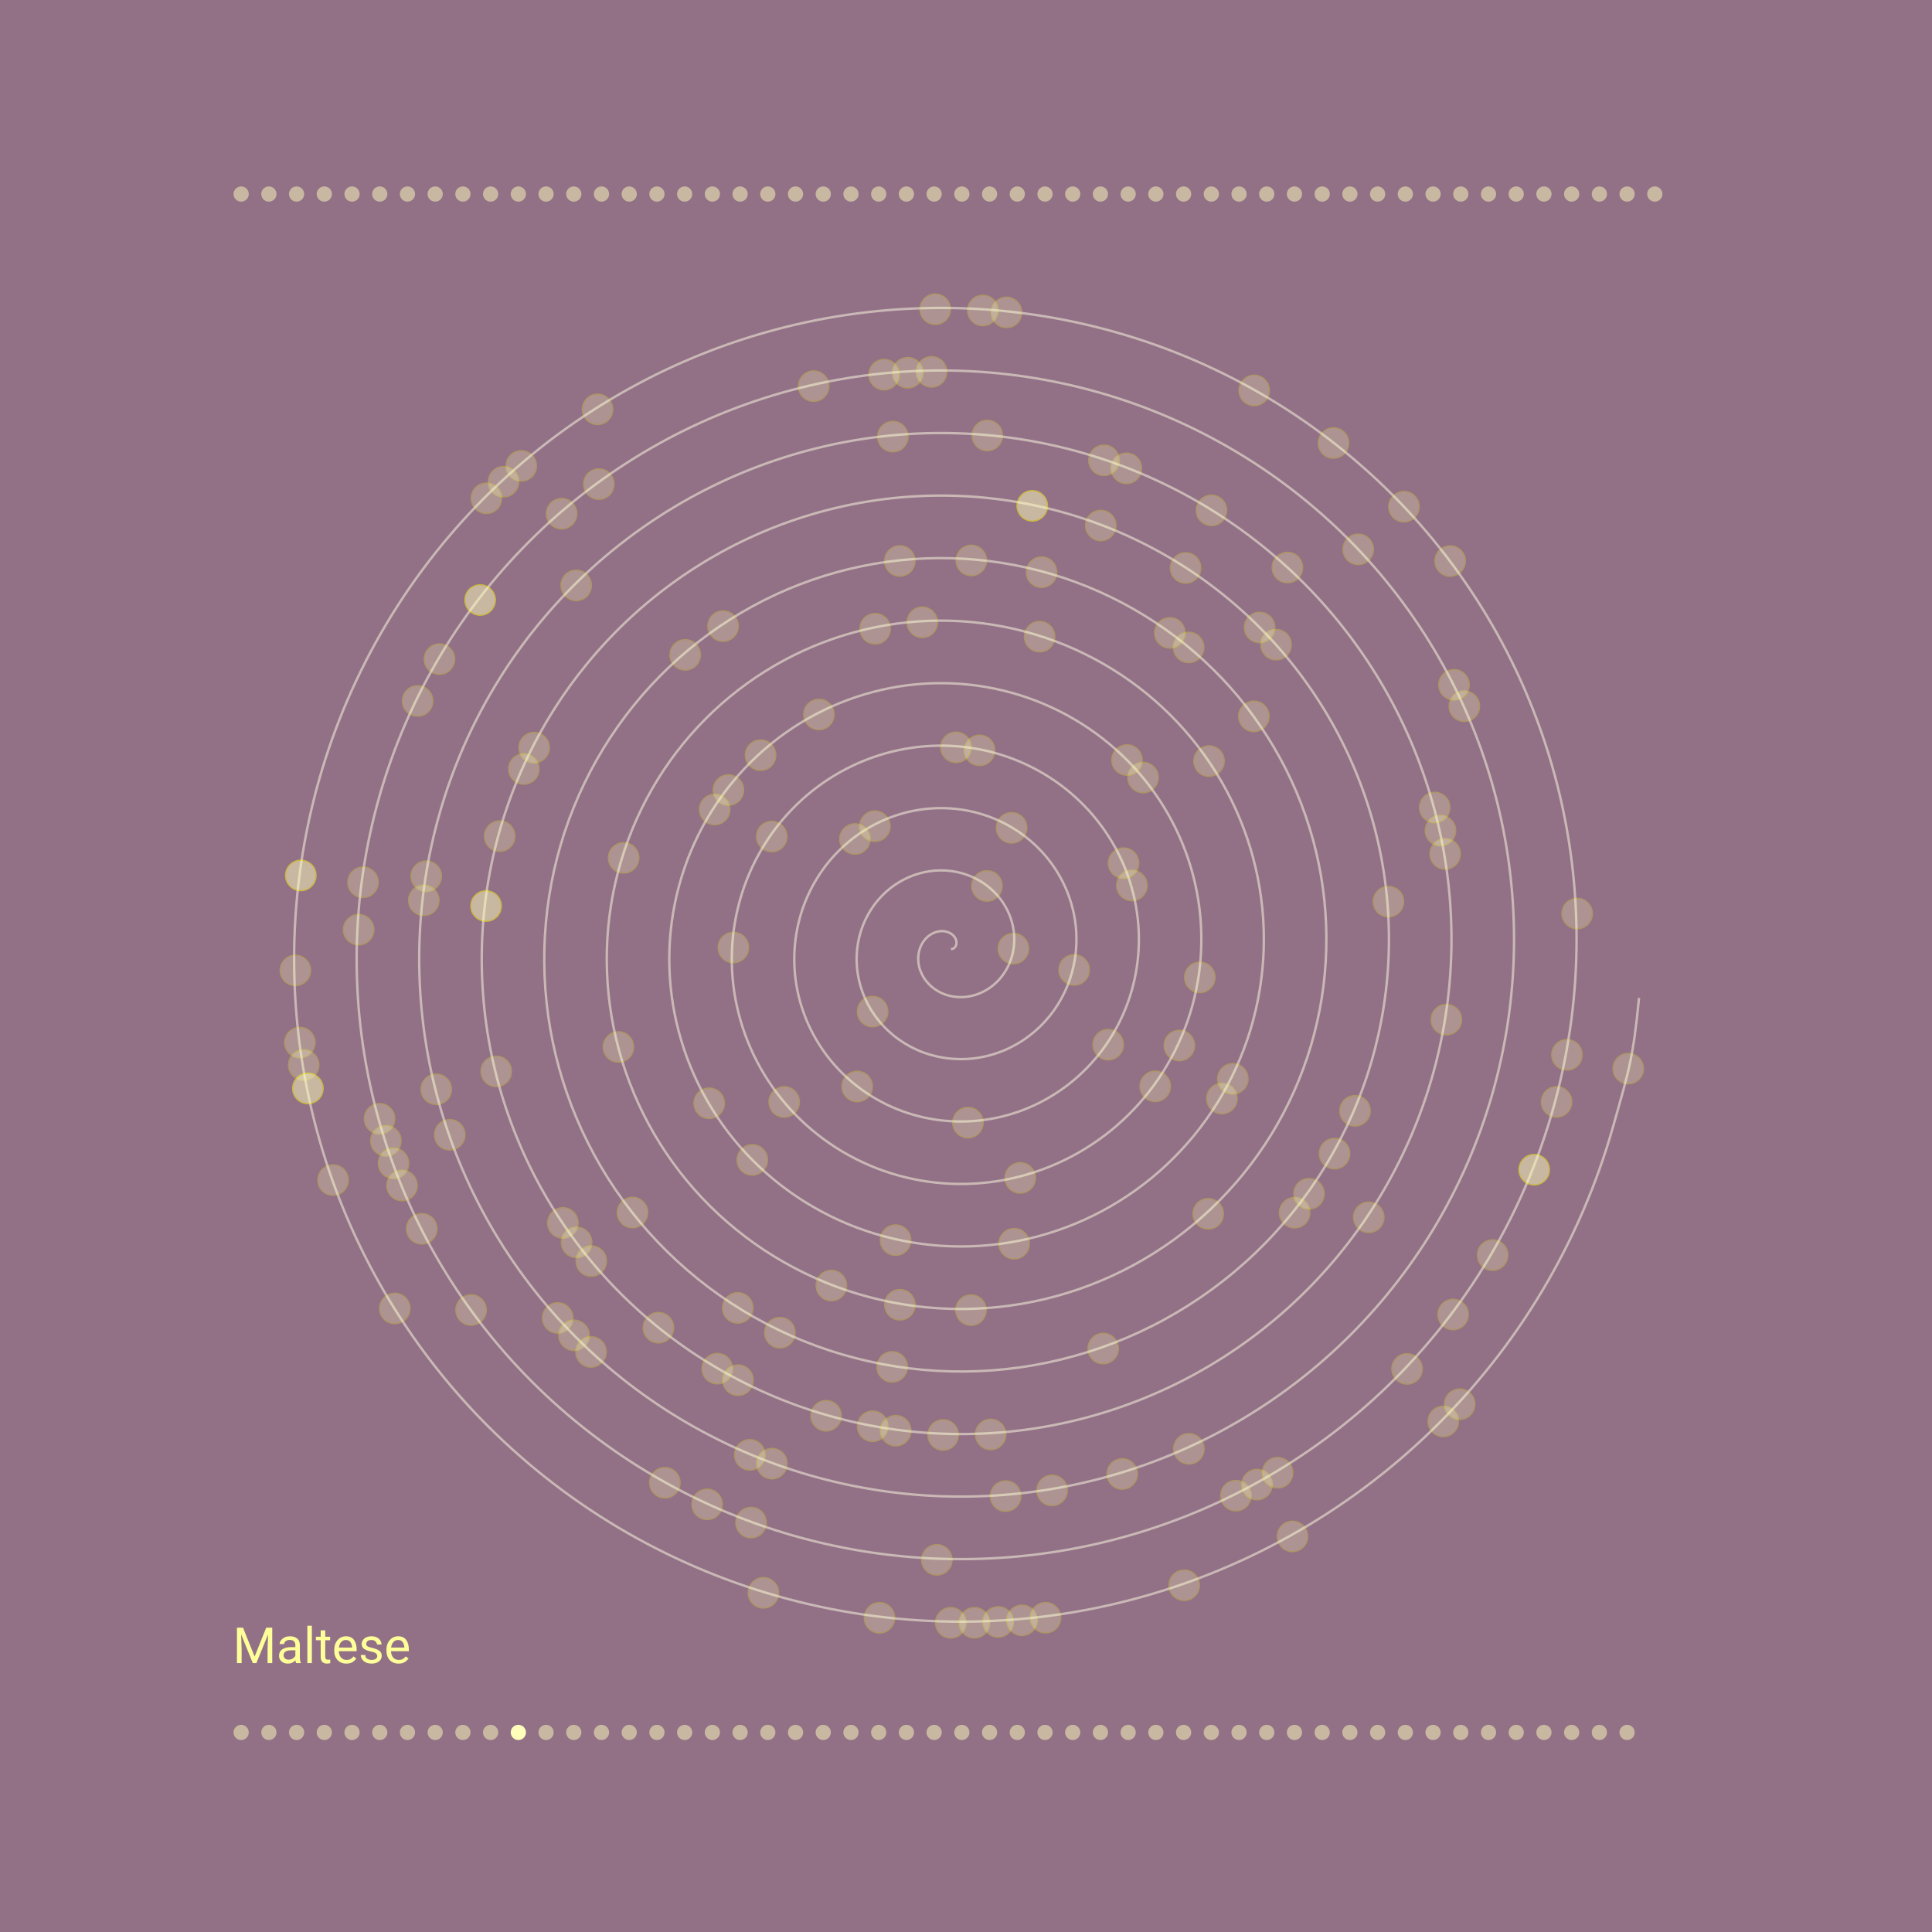
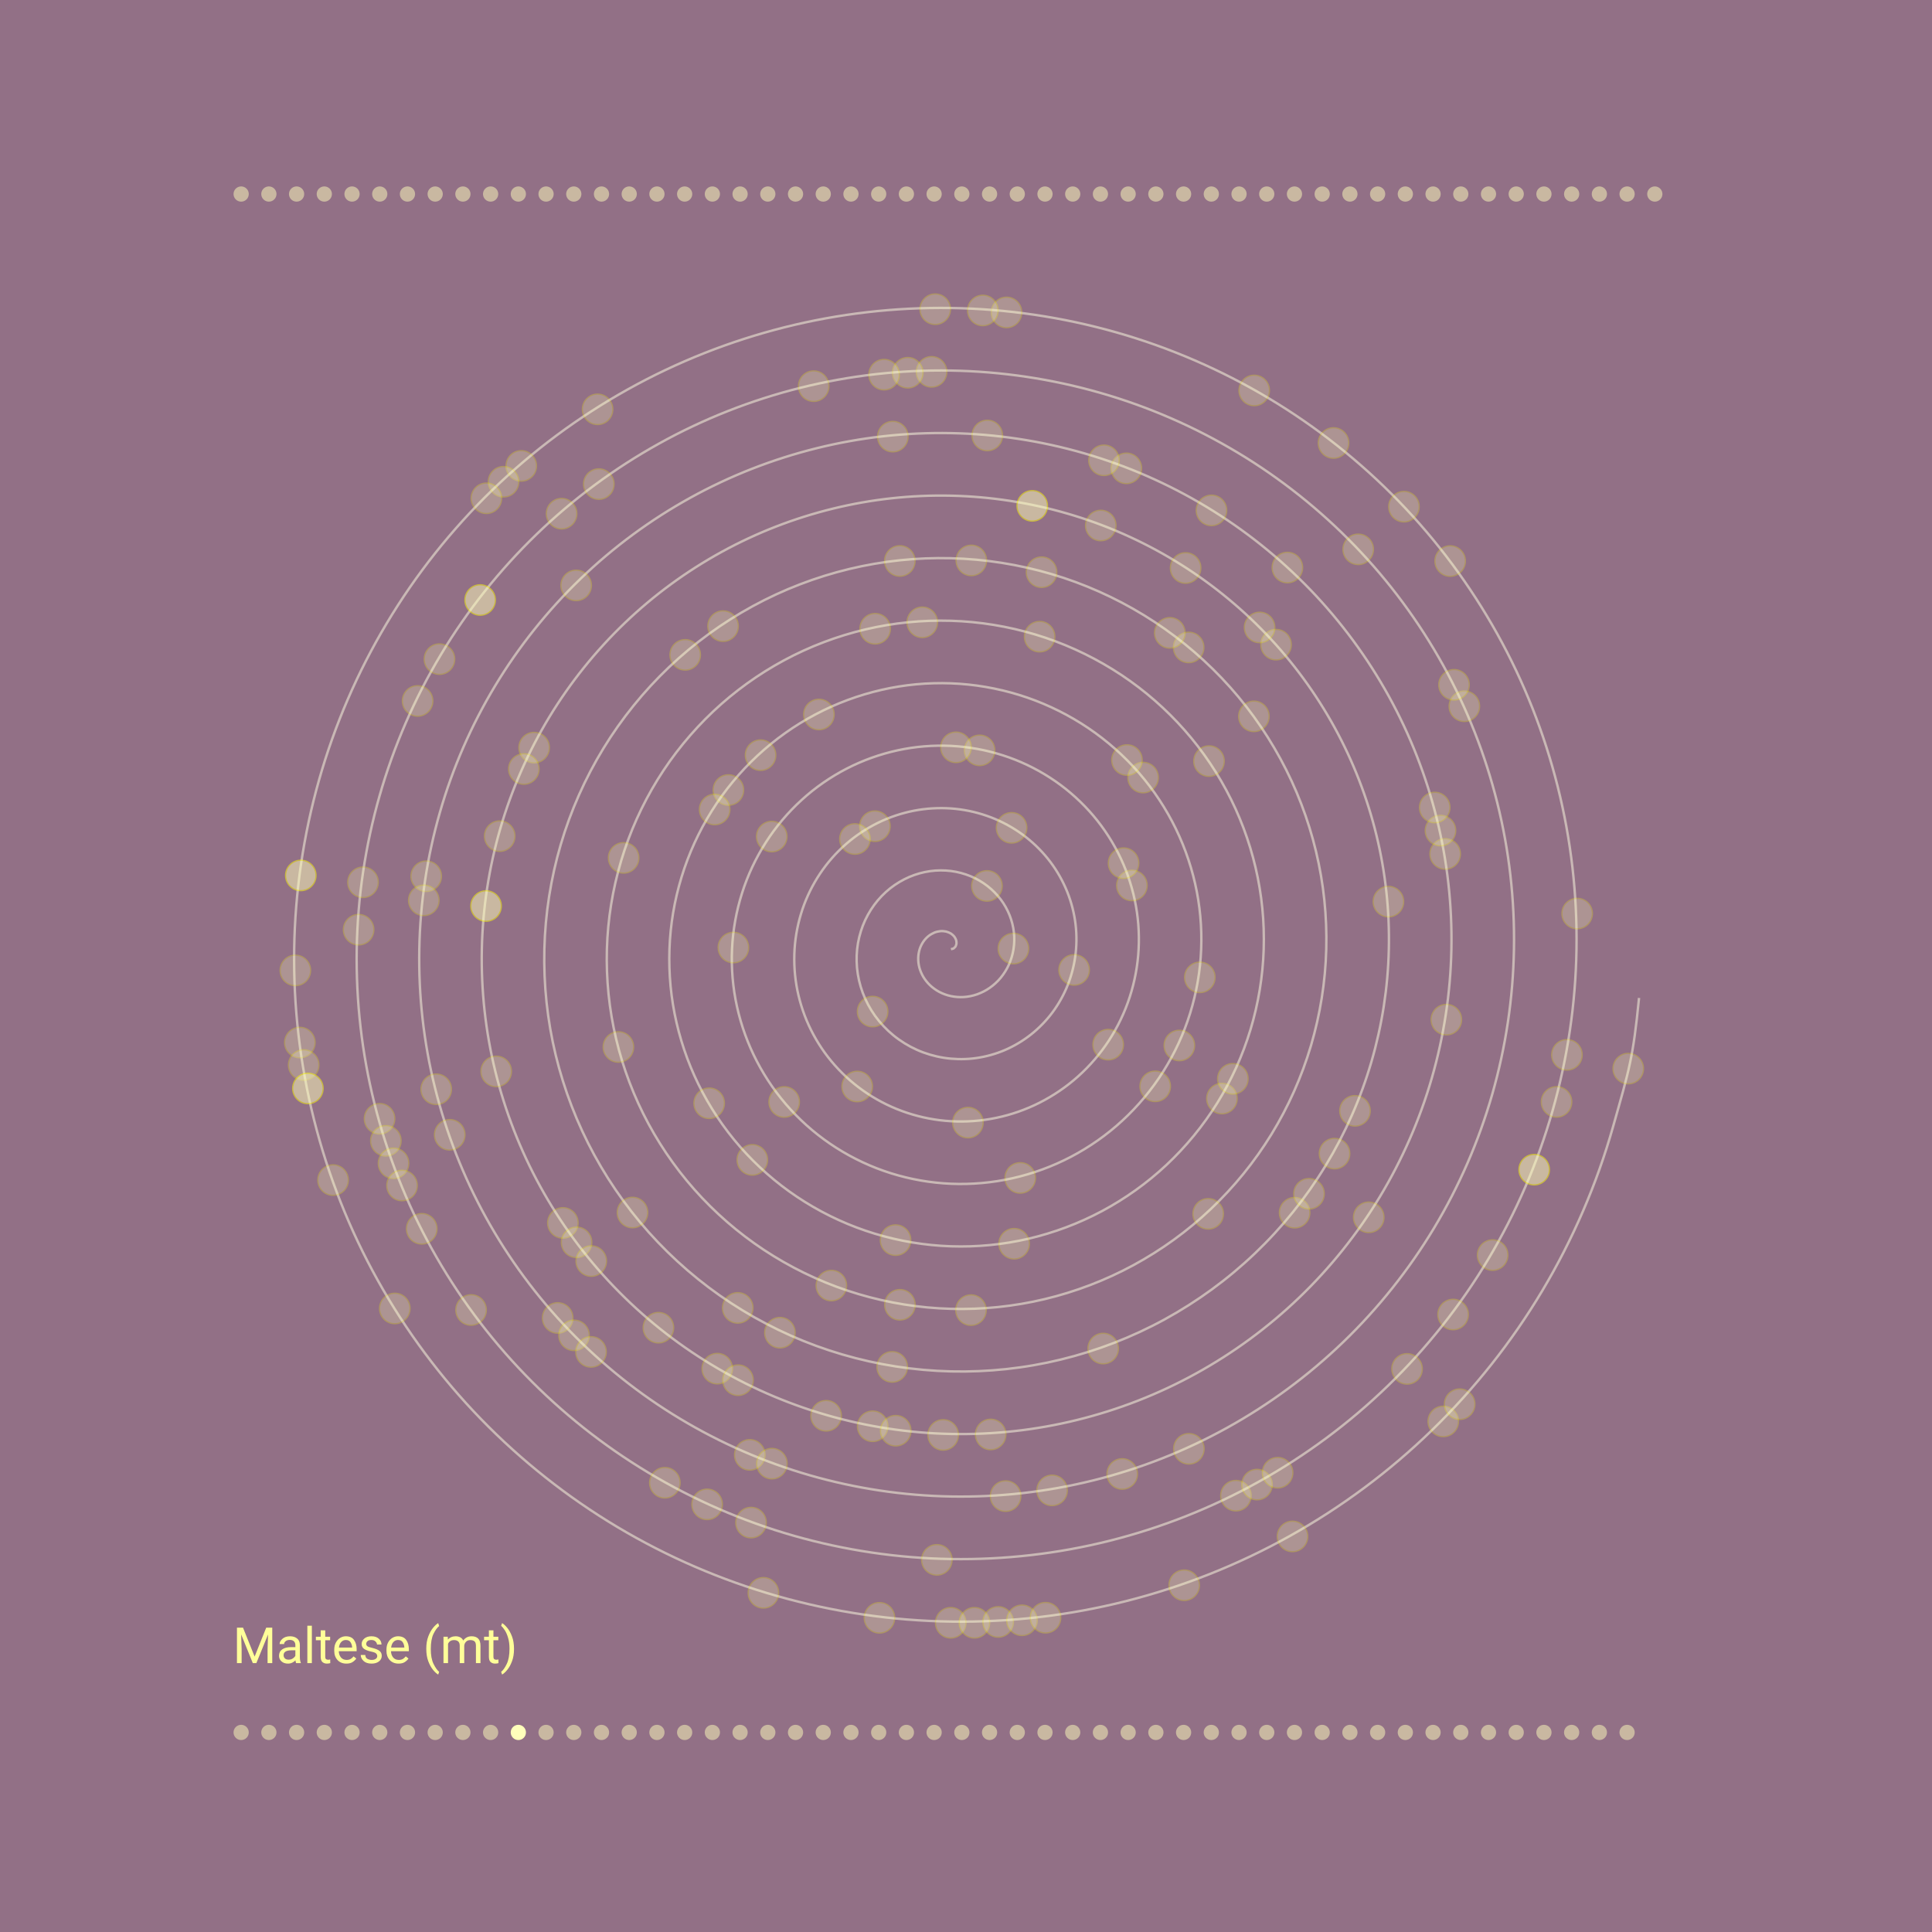
<svg xmlns="http://www.w3.org/2000/svg" version="1.1" id="Layer_1" x="0px" y="0px" width="697px" height="697px" viewBox="0 0 697 697" enable-background="new 0 0 697 697" xml:space="preserve">
  <g id="bg">
    <rect fill="#927086" width="697" height="697" />
  </g>
  <g id="spiral">
    <path d="m343.07 342.44s0.837-0.203 0.908-0.238c0.066-0.044 0.633-0.564 0.722-0.696 0.088-0.141 0.339-0.812 0.365-1.058s-0.02-0.952-0.115-1.261c-0.092-0.317-0.41-0.961-0.666-1.287-0.25-0.326-0.794-0.837-1.216-1.104-0.414-0.256-1.143-0.582-1.701-0.715-0.562-0.132-1.4-0.211-2.06-0.158-0.655 0.063-1.538 0.246-2.223 0.529-0.684 0.291-1.521 0.766-2.158 1.287-0.637 0.52-1.347 1.269-1.849 2.027-0.502 0.748-1.001 1.727-1.295 2.672-0.292 0.941-0.503 2.097-0.521 3.164-0.019 1.066 0.104 2.311 0.403 3.422 0.303 1.106 0.795 2.334 1.431 3.393 0.635 1.049 1.487 2.15 2.45 3.051 0.962 0.898 2.145 1.771 3.386 2.415 1.244 0.646 2.688 1.183 4.137 1.479 1.448 0.303 3.066 0.439 4.628 0.338 1.556-0.105 3.227-0.424 4.777-0.971 1.553-0.549 3.147-1.343 4.559-2.328 1.418-0.986 2.801-2.224 3.953-3.613 1.146-1.395 2.197-3.023 2.975-4.752 0.775-1.719 1.375-3.649 1.675-5.598 0.311-1.948 0.375-4.037 0.143-6.082-0.229-2.037-0.74-4.152-1.533-6.136-0.795-1.982-1.877-3.967-3.217-5.729-1.344-1.771-2.969-3.446-4.793-4.85-1.82-1.408-3.9-2.635-6.105-3.543-2.202-0.898-4.607-1.561-7.06-1.867-2.441-0.303-5.021-0.31-7.541 0.052-2.526 0.36-5.085 1.058-7.501 2.099-2.411 1.04-4.773 2.435-6.898 4.116-2.114 1.692-4.09 3.702-5.741 5.96-1.65 2.248-3.066 4.787-4.104 7.467-1.03 2.678-1.755 5.57-2.063 8.517-0.302 2.943-0.236 6.003 0.247 9.008 0.488 2.998 1.375 6.013 2.661 8.859 1.286 2.848 2.971 5.59 5.018 8.064 2.034 2.469 4.441 4.74 7.123 6.636 2.68 1.905 5.668 3.511 8.821 4.675 3.165 1.161 6.541 1.945 9.979 2.245 3.438 0.312 6.99 0.188 10.463-0.431 3.48-0.616 6.955-1.692 10.228-3.229 3.271-1.541 6.407-3.524 9.229-5.914 2.824-2.391 5.396-5.186 7.541-8.285 2.146-3.112 3.936-6.551 5.229-10.189 1.286-3.643 2.141-7.513 2.44-11.441 0.31-3.933 0.115-7.968-0.625-11.928-0.744-3.95-2.006-7.881-3.791-11.572-1.779-3.703-4.063-7.238-6.805-10.402-2.742-3.174-5.926-6.047-9.465-8.438-3.538-2.398-7.433-4.372-11.547-5.791-4.116-1.43-8.472-2.337-12.899-2.644-4.428-0.303-8.947-0.046-13.381 0.818-4.437 0.872-8.814 2.328-12.945 4.354-4.13 2.037-8.047 4.619-11.568 7.705s-6.69 6.664-9.331 10.632c-2.646 3.967-4.81 8.313-6.361 12.905-1.542 4.602-2.521 9.44-2.829 14.359-0.304 4.92 0.018 9.934 1.014 14.843 1.005 4.92 2.641 9.748 4.919 14.308 2.274 4.56 5.161 8.868 8.601 12.737 3.438 3.869 7.403 7.335 11.8 10.226 4.39 2.895 9.198 5.246 14.271 6.92 5.068 1.676 10.401 2.727 15.815 3.023 5.416 0.309 10.917-0.08 16.308-1.207 5.39-1.121 10.683-2.953 15.664-5.477 4.984-2.53 9.688-5.712 13.906-9.495 4.219-3.787 7.99-8.146 11.125-12.967 3.137-4.82 5.682-10.084 7.484-15.639 1.801-5.543 2.906-11.362 3.213-17.276 0.307-5.906-0.144-11.9-1.396-17.764-1.258-5.87-3.271-11.607-6.043-17.021-2.768-5.412-6.258-10.506-10.395-15.083-4.135-4.565-8.887-8.63-14.137-12.016-5.247-3.387-10.966-6.116-16.988-8.049-6.025-1.93-12.336-3.103-18.741-3.41-6.399-0.301-12.879 0.212-19.226 1.597-6.342 1.385-12.547 3.587-18.387 6.602-5.84 3.023-11.323 6.805-16.24 11.293-4.921 4.485-9.291 9.625-12.92 15.303-3.631 5.677-6.554 11.848-8.611 18.354-2.059 6.497-3.292 13.301-3.602 20.195-0.304 6.901 0.273 13.864 1.785 20.688 1.512 6.815 3.904 13.479 7.171 19.745 3.261 6.269 7.352 12.147 12.184 17.41 4.84 5.271 10.37 9.935 16.475 13.813 6.102 3.88 12.732 6.989 19.71 9.178 6.982 2.188 14.271 3.48 21.659 3.79 7.391 0.311 14.852-0.338 22.146-1.976 7.3-1.641 14.412-4.225 21.109-7.73 6.693-3.51 12.967-7.896 18.582-13.08 5.615-5.185 10.586-11.115 14.707-17.642 4.125-6.53 7.426-13.619 9.736-21.073 2.315-7.457 3.682-15.242 3.983-23.122 0.31-7.883-0.396-15.832-2.168-23.607-1.764-7.768-4.537-15.338-8.297-22.462-3.754-7.122-8.443-13.786-13.979-19.755-5.527-5.959-11.851-11.23-18.812-15.604-6.959-4.372-14.5-7.86-22.434-10.305-7.933-2.441-16.201-3.87-24.58-4.179-8.374-0.31-16.814 0.468-25.063 2.362-8.251 1.896-16.28 4.857-23.831 8.859-7.55 4.002-14.604 9.001-20.911 14.88-6.316 5.88-11.895 12.587-16.509 19.977-4.619 7.387-8.295 15.382-10.864 23.792-2.574 8.408-4.063 17.171-4.371 26.04-0.305 8.866 0.533 17.808 2.557 26.523 2.019 8.728 5.17 17.216 9.422 25.192 4.25 7.978 9.543 15.427 15.771 22.081 6.232 6.663 13.338 12.545 21.146 17.399 7.812 4.866 16.273 8.736 25.154 11.434 8.885 2.697 18.136 4.249 27.499 4.56 9.359 0.311 18.785-0.591 27.988-2.741 9.201-2.15 18.146-5.49 26.551-9.986 8.4-4.497 16.242-10.094 23.254-16.67 7.008-6.576 13.188-14.078 18.297-22.313 5.113-8.241 9.168-17.162 11.992-26.516 2.824-9.361 4.446-19.109 4.752-28.967 0.309-9.855-0.662-19.765-2.938-29.442-2.272-9.678-5.81-19.085-10.552-27.909-4.744-8.832-10.641-17.064-17.563-24.426-6.926-7.359-14.814-13.839-23.484-19.19-8.664-5.357-18.041-9.607-27.879-12.562-9.836-2.953-20.07-4.638-30.42-4.945-10.351-0.309-20.75 0.723-30.904 3.13-10.156 2.406-20.01 6.126-29.271 11.115-9.263 4.99-17.881 11.187-25.591 18.459-7.708 7.282-14.485 15.56-20.094 24.655-5.602 9.098-10.036 18.927-13.117 29.239-3.079 10.313-4.829 21.033-5.139 31.875-0.303 10.843 0.794 21.738 3.324 32.369 2.529 10.633 6.443 20.944 11.679 30.632s11.732 18.698 19.358 26.766c7.625 8.058 16.299 15.137 25.82 20.979 9.52 5.854 19.807 10.481 30.598 13.689 10.789 3.209 22.003 5.016 33.338 5.321 11.336 0.311 22.721-0.854 33.834-3.509 11.104-2.661 21.877-6.762 31.988-12.242 10.108-5.482 19.521-12.276 27.926-20.258 8.41-7.969 15.789-17.041 21.889-26.98 6.098-9.953 10.904-20.696 14.246-31.963 3.33-11.27 5.213-22.976 5.521-34.806 0.309-11.829-0.916-23.702-3.703-35.286-2.783-11.582-7.076-22.813-12.81-33.347-5.729-10.543-12.821-20.346-21.146-29.1-8.32-8.753-17.783-16.439-28.158-22.777-10.377-6.346-21.574-11.354-33.316-14.817-11.745-3.456-23.938-5.402-36.265-5.711-12.319-0.31-24.682 0.985-36.745 3.896-12.063 2.917-23.742 7.396-34.713 13.373-10.965 5.977-21.161 13.381-30.268 22.046-9.101 8.674-17.083 18.521-23.677 29.327-6.585 10.797-11.776 22.461-15.374 34.678-3.588 12.219-5.598 24.902-5.905 37.721-0.304 12.816 1.05 25.67 4.092 38.213 3.039 12.535 7.712 24.674 13.937 36.069 6.224 11.392 13.922 21.979 22.945 31.437 9.018 9.448 19.261 17.735 30.49 24.565 11.23 6.841 23.344 12.22 36.043 15.938 12.694 3.721 25.872 5.791 39.178 6.101 13.313 0.312 26.657-1.107 39.668-4.283 13.016-3.164 25.615-8.021 37.438-14.49 11.82-6.473 22.802-14.477 32.601-23.846 9.801-9.36 18.389-20.001 25.475-31.654 7.078-11.661 12.648-24.232 16.496-37.4 3.85-13.181 5.986-26.845 6.289-40.646 0.311-13.796-1.172-27.638-4.469-41.123-3.297-13.496-8.349-26.552-15.066-38.795-6.717-12.252-15.02-23.624-24.731-33.771-9.721-10.155-20.746-19.041-32.83-26.367-12.082-7.334-25.109-13.09-38.766-17.065-13.646-3.977-27.804-6.179-42.103-6.487-14.288-0.31-28.621 1.242-42.584 4.672-13.969 3.421-27.482 8.656-40.157 15.62-12.671 6.965-24.439 15.566-34.938 25.634-10.499 10.067-19.685 21.493-27.265 33.999-7.571 12.511-13.521 25.996-17.625 40.127-4.104 14.121-6.369 28.772-6.678 43.556-0.304 14.791 1.309 29.609 4.861 44.049 3.553 14.446 8.979 28.42 16.188 41.521 7.212 13.1 16.114 25.255 26.53 36.104 10.414 10.853 22.226 20.337 35.166 28.155 12.941 7.827 26.881 13.964 41.484 18.192 14.597 4.23 29.741 6.56 45.018 6.867 15.286 0.309 30.592-1.365 45.512-5.052 14.916-3.678 29.349-9.29 42.877-16.748 13.531-7.457 26.078-16.67 37.273-27.425 11.201-10.764 20.984-22.973 29.06-36.336 8.065-13.372 14.396-27.769 18.756-42.852 4.356-15.072 6.754-30.702 7.059-46.48 0.307-15.771-1.434-31.576-5.242-46.967-3.807-15.392-9.611-30.279-17.313-44.234-7.705-13.962-17.214-26.903-28.322-38.451-11.111-11.54-23.713-21.632-37.504-29.945-13.791-8.321-28.65-14.836-44.203-19.322-15.555-4.486-31.674-6.945-47.946-7.255-16.264-0.309-32.554 1.498-48.425 5.438-15.872 3.932-31.218 9.927-45.601 17.877-14.382 7.951-27.72 17.763-39.609 29.222-11.893 11.46-22.285 24.453-30.854 38.673-8.56 14.22-15.269 29.529-19.879 45.565-4.613 16.025-7.14 32.642-7.447 49.399-0.306 16.768 1.568 33.542 5.633 49.895 4.059 16.343 10.242 32.146 18.44 46.957 8.197 14.811 18.309 28.534 30.11 40.777 11.813 12.244 25.198 22.938 39.845 31.743 14.646 8.813 30.421 15.707 46.923 20.45 16.512 4.742 33.612 7.326 50.862 7.634 17.256 0.312 34.53-1.632 51.354-5.815 16.821-4.188 33.077-10.562 48.317-19.006 15.236-8.442 29.354-18.854 41.951-31.013 12.588-12.153 23.58-25.933 32.646-41.009 9.053-15.072 16.141-31.312 21.006-48.288 4.869-16.985 7.521-34.582 7.828-52.326 0.307-17.745-1.693-35.508-6.017-52.813-4.315-17.295-10.877-34.008-19.565-49.672-8.688-15.665-19.402-30.185-31.91-43.124-12.506-12.94-26.677-24.233-42.179-33.532-15.5-9.31-32.188-16.582-49.646-21.58-17.459-4.998-35.543-7.713-53.787-8.021-18.236-0.31-36.489 1.763-54.265 6.206-17.779 4.441-34.951 11.194-51.045 20.134-16.092 8.938-30.997 19.947-44.281 32.809-13.293 12.854-24.891 27.415-34.439 43.345-9.548 15.929-17.014 33.074-22.135 51.005-5.121 17.938-7.906 36.512-8.215 55.243-0.305 18.731 1.824 37.481 6.397 55.729 4.574 18.255 11.514 35.887 20.698 52.403 9.182 16.521 20.495 31.813 33.699 45.449 13.206 13.638 28.164 25.537 44.517 35.33 16.352 9.806 33.955 17.454 52.369 22.709 18.41 5.245 37.474 8.095 56.698 8.399 19.228 0.31 38.46-1.887 57.193-6.583 18.729-4.708 36.813-11.83 53.762-21.263 16.943-9.435 32.635-21.053 46.623-34.602 13.986-13.55 26.186-28.905 36.229-45.681 10.041-16.784 17.887-34.847 23.264-53.736 5.377-18.882 8.291-38.44 8.596-58.161 0.311-19.72-1.949-39.438-6.779-58.646-4.828-19.209-12.146-37.756-21.824-55.121-9.676-17.373-21.594-33.461-35.493-47.795-13.9-14.333-29.642-26.832-46.854-37.129-17.207-10.287-35.723-18.317-55.09-23.826-19.367-5.501-39.412-8.479-59.625-8.789-20.213-0.309-40.425 2.02-60.11 6.973-19.679 4.964-38.68 12.466-56.479 22.392-17.803 9.926-34.278 22.143-48.96 36.388-14.683 14.254-27.484 30.386-38.023 48.024-10.534 17.639-18.759 36.608-24.392 56.452-5.633 19.842-8.674 40.372-8.982 61.078-0.304 20.708 2.084 41.413 7.166 61.573 5.087 20.16 12.782 39.615 22.955 57.845 10.164 18.229 22.691 35.095 37.287 50.133 14.599 15.028 31.127 28.128 49.188 38.918 18.062 10.779 37.488 19.189 57.808 24.944 20.32 5.767 41.348 8.868 62.543 9.178 21.202 0.309 42.401-2.145 63.034-7.354 20.635-5.22 40.553-13.1 59.205-23.521 18.653-10.419 35.914-23.233 51.295-38.188 15.381-14.94 28.791-31.866 39.817-50.353 11.025-18.494 19.634-38.381 25.521-59.178 5.887-20.794 7.209-24.704 9.358-46.396" fill="none" opacity=".5" stroke="#FFFFE3" stroke-miterlimit="10" stroke-width=".876" />
  </g>
  <g fill="#ffb" stroke="#ff0" stroke-width=".44">
    <circle id="l10" opacity="0.25" cx="365.6" cy="342.21" r="5.5" />
    <circle id="l13" opacity="0.25" cx="356.06" cy="319.61" r="5.5" />
    <circle id="l23" opacity="0.25" cx="314.81" cy="364.94" r="5.5" />
    <circle id="l34" opacity="0.25" cx="387.51" cy="349.91" r="5.5" />
    <circle id="l41" opacity="0.25" cx="364.95" cy="298.65" r="5.5" />
    <circle id="l47" opacity="0.25" cx="315.64" cy="298.06" r="5.5" />
    <circle id="l48" opacity="0.25" cx="308.43" cy="302.68" r="5.5" />
    <circle id="l60" opacity="0.25" cx="309.25" cy="391.97" r="5.5" />
    <circle id="l65" opacity="0.25" cx="349.2" cy="405" r="5.5" />
    <circle id="l72" opacity="0.25" cx="399.8" cy="376.87" r="5.5" />
    <circle id="l79" opacity="0.25" cx="408.35" cy="319.44" r="5.5" />
    <circle id="l80" opacity="0.25" cx="405.35" cy="311.4" r="5.5" />
    <circle id="l88" opacity="0.25" cx="353.41" cy="270.7" r="5.5" />
    <circle id="l89" opacity="0.25" cx="344.89" cy="269.61" r="5.5" />
    <circle id="l98" opacity="0.25" cx="278.42" cy="301.8" r="5.5" />
    <circle id="l103" opacity="0.25" cx="264.58" cy="341.84" r="5.5" />
    <circle id="l110" opacity="0.25" cx="282.91" cy="397.55" r="5.5" />
    <circle id="l121" opacity="0.25" cx="368.06" cy="424.95" r="5.5" />
    <circle id="l128" opacity="0.25" cx="416.76" cy="391.91" r="5.5" />
    <circle id="l130" opacity="0.25" cx="425.47" cy="377.17" r="5.5" />
    <circle id="l133" opacity="0.25" cx="432.86" cy="352.6" r="5.5" />
    <circle id="l142" opacity="0.25" cx="412.39" cy="280.52" r="5.5" />
    <circle id="l143" opacity="0.25" cx="406.58" cy="274.2" r="5.5" />
    <circle id="l157" opacity="0.25" cx="295.44" cy="257.76" r="5.5" />
    <circle id="l160" opacity="0.25" cx="274.39" cy="272.43" r="5.5" />
    <circle id="l162" opacity="0.25" cx="262.79" cy="285.01" r="5.5" />
    <circle id="l163" opacity="0.25" cx="257.83" cy="292.04" r="5.5" />
    <circle id="l176" opacity="0.25" cx="255.85" cy="398.02" r="5.5" />
    <circle id="l179" opacity="0.25" cx="271.41" cy="418.45" r="5.5" />
    <circle id="l186" opacity="0.25" cx="323.09" cy="447.39" r="5.5" />
    <circle id="l191" opacity="0.25" cx="365.87" cy="448.69" r="5.5" />
    <circle id="l202" opacity="0.25" cx="440.83" cy="396.32" r="5.5" />
    <circle id="l203" opacity="0.25" cx="444.77" cy="389.2" r="5.5" />
    <circle id="l217" opacity="0.25" cx="436.17" cy="274.58" r="5.5" />
    <circle id="l226" opacity="0.25" cx="375.06" cy="229.69" r="5.5" />
    <circle id="l231" opacity="0.25" cx="332.73" cy="224.51" r="5.5" />
    <circle id="l233" opacity="0.25" cx="315.72" cy="226.83" r="5.5" />
    <circle id="l248" opacity="0.25" cx="224.99" cy="309.49" r="5.5" />
    <circle id="l256" opacity="0.25" cx="223.1" cy="377.72" r="5.5" />
    <circle id="l270" opacity="0.25" cx="299.93" cy="463.78" r="5.5" />
    <circle id="l273" opacity="0.25" cx="324.66" cy="470.72" r="5.5" />
    <circle id="l276" opacity="0.25" cx="350.3" cy="472.64" r="5.5" />
    <circle id="l287" opacity="0.25" cx="435.88" cy="437.91" r="5.5" />
    <circle id="l310" opacity="0.25" cx="452.36" cy="258.43" r="5.5" />
    <circle id="l314" opacity="0.25" cx="428.83" cy="233.57" r="5.5" />
    <circle id="l315" opacity="0.25" cx="422.04" cy="228.32" r="5.5" />
    <circle id="l321" opacity="0.25" cx="375.76" cy="206.43" r="5.5" />
    <circle id="l324" opacity="0.25" cx="350.42" cy="202.18" r="5.5" />
    <circle id="l327" opacity="0.25" cx="324.63" cy="202.38" r="5.5" />
    <circle id="l335" opacity="0.25" cx="260.86" cy="225.88" r="5.5" />
    <circle id="l337" opacity="0.25" cx="247.2" cy="236.25" r="5.5" />
    <circle id="l363" opacity="0.25" cx="228.18" cy="437.44" r="5.5" />
    <circle id="l369" opacity="0.25" cx="266.16" cy="471.84" r="5.5" />
    <circle id="l371" opacity="0.25" cx="281.37" cy="480.79" r="5.5" />
    <circle id="l376" opacity="0.25" cx="321.88" cy="493.13" r="5.5" />
    <circle id="l385" opacity="0.25" cx="397.99" cy="486.51" r="5.5" />
    <circle id="l395" opacity="0.25" cx="467.06" cy="437.5" r="5.5" />
    <circle id="l396" opacity="0.25" cx="472.25" cy="430.67" r="5.5" />
    <circle id="l398" opacity="0.25" cx="481.46" cy="416.18" r="5.5" />
    <circle id="l400" opacity="0.25" cx="488.84" cy="400.75" r="5.5" />
    <circle id="l409" opacity="0.25" cx="500.9" cy="325.28" r="5.5" />
    <circle id="l421" opacity="0.25" cx="460.36" cy="232.57" r="5.5" />
    <circle id="l422" opacity="0.25" cx="454.43" cy="226.36" r="5.5" />
    <circle id="l426" opacity="0.25" cx="427.73" cy="204.91" r="5.5" />
    <circle id="l430" opacity="0.25" cx="397.12" cy="189.58" r="5.5" />
    <circle id="l433" opacity="0.5" cx="372.4" cy="182.49" r="5.5" />
    <circle id="l458" opacity="0.25" cx="192.7" cy="269.71" r="5.5" />
    <circle id="l459" opacity="0.25" cx="188.99" cy="277.43" r="5.5" />
    <circle id="l462" opacity="0.25" cx="180.28" cy="301.65" r="5.5" />
    <circle id="l465" opacity="0.5" cx="175.36" cy="326.86" r="5.5" />
    <circle id="l470" opacity="0.25" cx="179.02" cy="386.52" r="5.5" />
    <circle id="l479" opacity="0.25" cx="203.07" cy="441.19" r="5.5" />
    <circle id="l480" opacity="0.25" cx="208.01" cy="448.2" r="5.5" />
    <circle id="l481" opacity="0.25" cx="213.3" cy="454.95" r="5.5" />
    <circle id="l485" opacity="0.25" cx="237.54" cy="478.99" r="5.5" />
    <circle id="l488" opacity="0.25" cx="258.77" cy="493.76" r="5.5" />
    <circle id="l489" opacity="0.25" cx="266.26" cy="497.92" r="5.5" />
    <circle id="l493" opacity="0.25" cx="298.04" cy="510.76" r="5.5" />
    <circle id="l495" opacity="0.25" cx="314.83" cy="514.55" r="5.5" />
    <circle id="l496" opacity="0.25" cx="323.15" cy="516.15" r="5.5" />
    <circle id="l498" opacity="0.25" cx="340.26" cy="517.67" r="5.5" />
    <circle id="l500" opacity="0.25" cx="357.4" cy="517.5" r="5.5" />
    <circle id="l519" opacity="0.25" cx="493.8" cy="439.16" r="5.5" />
    <circle id="l528" opacity="0.25" cx="521.8" cy="367.85" r="5.5" />
    <circle id="l535" opacity="0.25" cx="521.37" cy="308.07" r="5.5" />
    <circle id="l536" opacity="0.25" cx="519.68" cy="299.64" r="5.5" />
    <circle id="l537" opacity="0.25" cx="517.6" cy="291.32" r="5.5" />
    <circle id="l549" opacity="0.25" cx="464.45" cy="204.75" r="5.5" />
    <circle id="l553" opacity="0.25" cx="437.06" cy="184.13" r="5.5" />
    <circle id="l557" opacity="0.25" cx="406.36" cy="168.96" r="5.5" />
    <circle id="l558" opacity="0.25" cx="398.28" cy="166.06" r="5.5" />
    <circle id="l563" opacity="0.25" cx="356.19" cy="157.1" r="5.5" />
    <circle id="l567" opacity="0.25" cx="322.1" cy="157.52" r="5.5" />
    <circle id="l582" opacity="0.25" cx="207.87" cy="211.19" r="5.5" />
    <circle id="l596" opacity="0.25" cx="153.77" cy="316.12" r="5.5" />
    <circle id="l597" opacity="0.25" cx="152.89" cy="324.81" r="5.5" />
    <circle id="l605" opacity="0.25" cx="157.38" cy="392.97" r="5.5" />
    <circle id="l607" opacity="0.25" cx="162.25" cy="409.39" r="5.5" />
    <circle id="l616" opacity="0.25" cx="201.2" cy="475.47" r="5.5" />
    <circle id="l617" opacity="0.25" cx="207.09" cy="481.74" r="5.5" />
    <circle id="l618" opacity="0.25" cx="213.22" cy="487.72" r="5.5" />
    <circle id="l626" opacity="0.25" cx="270.5" cy="524.86" r="5.5" />
    <circle id="l627" opacity="0.25" cx="278.48" cy="528.03" r="5.5" />
    <circle id="l637" opacity="0.25" cx="362.79" cy="539.74" r="5.5" />
    <circle id="l639" opacity="0.25" cx="379.56" cy="537.68" r="5.5" />
    <circle id="l642" opacity="0.25" cx="404.86" cy="531.75" r="5.5" />
    <circle id="l645" opacity="0.25" cx="428.91" cy="522.68" r="5.5" />
    <circle id="l682" opacity="0.25" cx="528.29" cy="254.79" r="5.5" />
    <circle id="l683" opacity="0.25" cx="524.56" cy="247.05" r="5.5" />
    <circle id="l690" opacity="0.25" cx="490" cy="198.18" r="5.5" />
    <circle id="l710" opacity="0.25" cx="336.08" cy="134.15" r="5.5" />
    <circle id="l711" opacity="0.25" cx="327.49" cy="134.47" r="5.5" />
    <circle id="l712" opacity="0.25" cx="318.95" cy="135.16" r="5.5" />
    <circle id="l715" opacity="0.25" cx="293.55" cy="139.31" r="5.5" />
    <circle id="l725" opacity="0.25" cx="216.04" cy="174.64" r="5.5" />
    <circle id="l727" opacity="0.25" cx="202.61" cy="185.32" r="5.5" />
    <circle id="l732" opacity="0.5" cx="173.22" cy="216.46" r="5.5" />
    <circle id="l735" opacity="0.25" cx="158.55" cy="237.79" r="5.5" />
    <circle id="l737" opacity="0.25" cx="150.66" cy="252.88" r="5.5" />
    <circle id="l745" opacity="0.25" cx="130.96" cy="318.3" r="5.5" />
    <circle id="l747" opacity="0.25" cx="129.38" cy="335.4" r="5.5" />
    <circle id="l755" opacity="0.25" cx="136.93" cy="403.61" r="5.5" />
    <circle id="l756" opacity="0.25" cx="139.21" cy="411.57" r="5.5" />
    <circle id="l757" opacity="0.25" cx="141.97" cy="419.69" r="5.5" />
    <circle id="l758" opacity="0.25" cx="145.04" cy="427.69" r="5.5" />
    <circle id="l760" opacity="0.25" cx="152.15" cy="443.31" r="5.5" />
    <circle id="l764" opacity="0.25" cx="169.95" cy="472.6" r="5.5" />
    <circle id="l775" opacity="0.25" cx="239.86" cy="534.93" r="5.5" />
    <circle id="l777" opacity="0.25" cx="255.11" cy="542.72" r="5.5" />
    <circle id="l779" opacity="0.25" cx="270.95" cy="549.3" r="5.5" />
    <circle id="l787" opacity="0.25" cx="337.99" cy="562.74" r="5.5" />
    <circle id="l800" opacity="0.25" cx="445.88" cy="539.58" r="5.5" />
    <circle id="l801" opacity="0.25" cx="453.49" cy="535.59" r="5.5" />
    <circle id="l802" opacity="0.25" cx="460.92" cy="531.31" r="5.5" />
    <circle id="l809" opacity="0.25" cx="507.62" cy="493.85" r="5.5" />
    <circle id="l812" opacity="0.25" cx="524.23" cy="474.23" r="5.5" />
    <circle id="l815" opacity="0.25" cx="538.49" cy="452.79" r="5.5" />
    <circle id="l819" opacity="0.5" cx="553.48" cy="421.98" r="5.5" />
    <circle id="l822" opacity="0.25" cx="561.55" cy="397.53" r="5.5" />
    <circle id="l824" opacity="0.25" cx="565.3" cy="380.55" r="5.5" />
    <circle id="l830" opacity="0.25" cx="568.99" cy="329.58" r="5.5" />
    <circle id="l846" opacity="0.25" cx="523.17" cy="202.41" r="5.5" />
    <circle id="l849" opacity="0.25" cx="506.5" cy="182.79" r="5.5" />
    <circle id="l853" opacity="0.25" cx="481.09" cy="159.82" r="5.5" />
    <circle id="l857" opacity="0.25" cx="452.48" cy="140.86" r="5.5" />
    <circle id="l868" opacity="0.25" cx="363.12" cy="112.71" r="5.5" />
    <circle id="l869" opacity="0.25" cx="354.57" cy="112" r="5.5" />
    <circle id="l871" opacity="0.25" cx="337.4" cy="111.55" r="5.5" />
    <circle id="l886" opacity="0.25" cx="215.59" cy="147.67" r="5.5" />
    <circle id="l890" opacity="0.25" cx="188.06" cy="168.08" r="5.5" />
    <circle id="l891" opacity="0.25" cx="181.66" cy="173.8" r="5.5" />
    <circle id="l892" opacity="0.25" cx="175.48" cy="179.76" r="5.5" />
    <circle id="l910" opacity="0.5" cx="108.52" cy="315.83" r="5.5" />
    <circle id="l914" opacity="0.25" cx="106.56" cy="350.09" r="5.5" />
    <circle id="l917" opacity="0.25" cx="108.18" cy="376.12" r="5.5" />
    <circle id="l918" opacity="0.25" cx="109.56" cy="384.22" r="5.5" />
    <circle id="l919" opacity="0.5" cx="111.08" cy="392.67" r="5.5" />
    <circle id="l923" opacity="0.25" cx="120.16" cy="425.73" r="5.5" />
    <circle id="l929" opacity="0.25" cx="142.43" cy="472.05" r="5.5" />
    <circle id="l949" opacity="0.25" cx="275.41" cy="574.64" r="5.5" />
    <circle id="l954" opacity="0.25" cx="317.28" cy="583.65" r="5.5" />
    <circle id="l957" opacity="0.25" cx="342.99" cy="585.45" r="5.5" />
    <circle id="l958" opacity="0.25" cx="351.55" cy="585.45" r="5.5" />
    <circle id="l959" opacity="0.25" cx="360.11" cy="585.14" r="5.5" />
    <circle id="l960" opacity="0.25" cx="368.7" cy="584.55" r="5.5" />
    <circle id="l961" opacity="0.25" cx="377.19" cy="583.62" r="5.5" />
    <circle id="l967" opacity="0.25" cx="427.22" cy="571.9" r="5.5" />
    <circle id="l972" opacity="0.25" cx="466.29" cy="554.29" r="5.5" />
    <circle id="l980" opacity="0.25" cx="520.68" cy="512.8" r="5.5" />
    <circle id="l981" opacity="0.25" cx="526.6" cy="506.59" r="5.5" />
    <circle id="l997" opacity="0.25" cx="587.42" cy="385.52" r="5.5" />
  </g>
-   <text x="84" y="600" fill="#FFFF99" font-family="'Roboto'" font-size="18" stroke="none" stroke-miterlimit="10" id="language">Maltese</text>
+   <text x="84" y="600" fill="#FFFF99" font-family="'Roboto'" font-size="18" stroke="none" stroke-miterlimit="10" id="language">Maltese (mt)</text>
  <g fill="#ffb" stroke="#ffb" stroke-miterlimit="10" stroke-width=".5">
    <circle id="nav1" opacity="0.5" cx="87" cy="70" r="2.5" />
    <circle id="nav2" opacity="0.5" cx="97" cy="70" r="2.5" />
    <circle id="nav3" opacity="0.5" cx="107" cy="70" r="2.5" />
    <circle id="nav4" opacity="0.5" cx="117" cy="70" r="2.5" />
    <circle id="nav5" opacity="0.5" cx="127" cy="70" r="2.5" />
    <circle id="nav6" opacity="0.5" cx="137" cy="70" r="2.5" />
    <circle id="nav7" opacity="0.5" cx="147" cy="70" r="2.5" />
    <circle id="nav8" opacity="0.5" cx="157" cy="70" r="2.5" />
    <circle id="nav9" opacity="0.5" cx="167" cy="70" r="2.5" />
    <circle id="nav10" opacity="0.5" cx="177" cy="70" r="2.5" />
    <circle id="nav11" opacity="0.5" cx="187" cy="70" r="2.5" />
    <circle id="nav12" opacity="0.5" cx="197" cy="70" r="2.5" />
    <circle id="nav13" opacity="0.5" cx="207" cy="70" r="2.5" />
    <circle id="nav14" opacity="0.5" cx="217" cy="70" r="2.5" />
    <circle id="nav15" opacity="0.5" cx="227" cy="70" r="2.5" />
    <circle id="nav16" opacity="0.5" cx="237" cy="70" r="2.5" />
    <circle id="nav17" opacity="0.5" cx="247" cy="70" r="2.5" />
    <circle id="nav18" opacity="0.5" cx="257" cy="70" r="2.5" />
    <circle id="nav19" opacity="0.5" cx="267" cy="70" r="2.5" />
    <circle id="nav20" opacity="0.5" cx="277" cy="70" r="2.5" />
    <circle id="nav21" opacity="0.5" cx="287" cy="70" r="2.5" />
    <circle id="nav22" opacity="0.5" cx="297" cy="70" r="2.5" />
    <circle id="nav23" opacity="0.5" cx="307" cy="70" r="2.5" />
    <circle id="nav24" opacity="0.5" cx="317" cy="70" r="2.5" />
    <circle id="nav25" opacity="0.5" cx="327" cy="70" r="2.5" />
    <circle id="nav26" opacity="0.5" cx="337" cy="70" r="2.5" />
    <circle id="nav27" opacity="0.5" cx="347" cy="70" r="2.5" />
    <circle id="nav28" opacity="0.5" cx="357" cy="70" r="2.5" />
    <circle id="nav29" opacity="0.5" cx="367" cy="70" r="2.5" />
    <circle id="nav30" opacity="0.5" cx="377" cy="70" r="2.5" />
    <circle id="nav31" opacity="0.5" cx="387" cy="70" r="2.5" />
    <circle id="nav32" opacity="0.5" cx="397" cy="70" r="2.5" />
    <circle id="nav33" opacity="0.5" cx="407" cy="70" r="2.5" />
    <circle id="nav34" opacity="0.5" cx="417" cy="70" r="2.5" />
    <circle id="nav35" opacity="0.5" cx="427" cy="70" r="2.5" />
    <circle id="nav36" opacity="0.5" cx="437" cy="70" r="2.5" />
    <circle id="nav37" opacity="0.5" cx="447" cy="70" r="2.5" />
    <circle id="nav38" opacity="0.5" cx="457" cy="70" r="2.5" />
    <circle id="nav39" opacity="0.5" cx="467" cy="70" r="2.5" />
    <circle id="nav40" opacity="0.5" cx="477" cy="70" r="2.5" />
    <circle id="nav41" opacity="0.5" cx="487" cy="70" r="2.5" />
    <circle id="nav42" opacity="0.5" cx="497" cy="70" r="2.5" />
    <circle id="nav43" opacity="0.5" cx="507" cy="70" r="2.5" />
    <circle id="nav44" opacity="0.5" cx="517" cy="70" r="2.5" />
    <circle id="nav45" opacity="0.5" cx="527" cy="70" r="2.5" />
    <circle id="nav46" opacity="0.5" cx="537" cy="70" r="2.5" />
    <circle id="nav47" opacity="0.5" cx="547" cy="70" r="2.5" />
    <circle id="nav48" opacity="0.5" cx="557" cy="70" r="2.5" />
    <circle id="nav49" opacity="0.5" cx="567" cy="70" r="2.5" />
    <circle id="nav50" opacity="0.5" cx="577" cy="70" r="2.5" />
    <circle id="nav51" opacity="0.5" cx="587" cy="70" r="2.5" />
    <circle id="nav52" opacity="0.5" cx="597" cy="70" r="2.5" />
    <circle id="nav53" opacity="0.5" cx="87" cy="625" r="2.5" />
    <circle id="nav54" opacity="0.5" cx="97" cy="625" r="2.5" />
    <circle id="nav55" opacity="0.5" cx="107" cy="625" r="2.5" />
    <circle id="nav56" opacity="0.5" cx="117" cy="625" r="2.5" />
    <circle id="nav57" opacity="0.5" cx="127" cy="625" r="2.5" />
    <circle id="nav58" opacity="0.5" cx="137" cy="625" r="2.5" />
    <circle id="nav59" opacity="0.5" cx="147" cy="625" r="2.5" />
    <circle id="nav60" opacity="0.5" cx="157" cy="625" r="2.5" />
    <circle id="nav61" opacity="0.5" cx="167" cy="625" r="2.5" />
    <circle id="nav62" opacity="0.5" cx="177" cy="625" r="2.5" />
    <circle id="nav63" opacity="1.0" cx="187" cy="625" r="2.5" />
    <circle id="nav64" opacity="0.5" cx="197" cy="625" r="2.5" />
    <circle id="nav65" opacity="0.5" cx="207" cy="625" r="2.5" />
    <circle id="nav66" opacity="0.5" cx="217" cy="625" r="2.5" />
    <circle id="nav67" opacity="0.5" cx="227" cy="625" r="2.5" />
    <circle id="nav68" opacity="0.5" cx="237" cy="625" r="2.5" />
    <circle id="nav69" opacity="0.5" cx="247" cy="625" r="2.5" />
    <circle id="nav70" opacity="0.5" cx="257" cy="625" r="2.5" />
    <circle id="nav71" opacity="0.5" cx="267" cy="625" r="2.5" />
    <circle id="nav72" opacity="0.5" cx="277" cy="625" r="2.5" />
    <circle id="nav73" opacity="0.5" cx="287" cy="625" r="2.5" />
    <circle id="nav74" opacity="0.5" cx="297" cy="625" r="2.5" />
    <circle id="nav75" opacity="0.5" cx="307" cy="625" r="2.5" />
    <circle id="nav76" opacity="0.5" cx="317" cy="625" r="2.5" />
    <circle id="nav77" opacity="0.5" cx="327" cy="625" r="2.5" />
    <circle id="nav78" opacity="0.5" cx="337" cy="625" r="2.5" />
    <circle id="nav79" opacity="0.5" cx="347" cy="625" r="2.5" />
    <circle id="nav80" opacity="0.5" cx="357" cy="625" r="2.5" />
    <circle id="nav81" opacity="0.5" cx="367" cy="625" r="2.5" />
    <circle id="nav82" opacity="0.5" cx="377" cy="625" r="2.5" />
    <circle id="nav83" opacity="0.5" cx="387" cy="625" r="2.5" />
    <circle id="nav84" opacity="0.5" cx="397" cy="625" r="2.5" />
    <circle id="nav85" opacity="0.5" cx="407" cy="625" r="2.5" />
    <circle id="nav86" opacity="0.5" cx="417" cy="625" r="2.5" />
    <circle id="nav87" opacity="0.5" cx="427" cy="625" r="2.5" />
    <circle id="nav88" opacity="0.5" cx="437" cy="625" r="2.5" />
    <circle id="nav89" opacity="0.5" cx="447" cy="625" r="2.5" />
    <circle id="nav90" opacity="0.5" cx="457" cy="625" r="2.5" />
    <circle id="nav91" opacity="0.5" cx="467" cy="625" r="2.5" />
    <circle id="nav92" opacity="0.5" cx="477" cy="625" r="2.5" />
    <circle id="nav93" opacity="0.5" cx="487" cy="625" r="2.5" />
    <circle id="nav94" opacity="0.5" cx="497" cy="625" r="2.5" />
    <circle id="nav95" opacity="0.5" cx="507" cy="625" r="2.5" />
    <circle id="nav96" opacity="0.5" cx="517" cy="625" r="2.5" />
    <circle id="nav97" opacity="0.5" cx="527" cy="625" r="2.5" />
    <circle id="nav98" opacity="0.5" cx="537" cy="625" r="2.5" />
    <circle id="nav99" opacity="0.5" cx="547" cy="625" r="2.5" />
    <circle id="nav100" opacity="0.5" cx="557" cy="625" r="2.5" />
    <circle id="nav101" opacity="0.5" cx="567" cy="625" r="2.5" />
    <circle id="nav102" opacity="0.5" cx="577" cy="625" r="2.5" />
    <circle id="nav103" opacity="0.5" cx="587" cy="625" r="2.5" />
  </g>
</svg>
